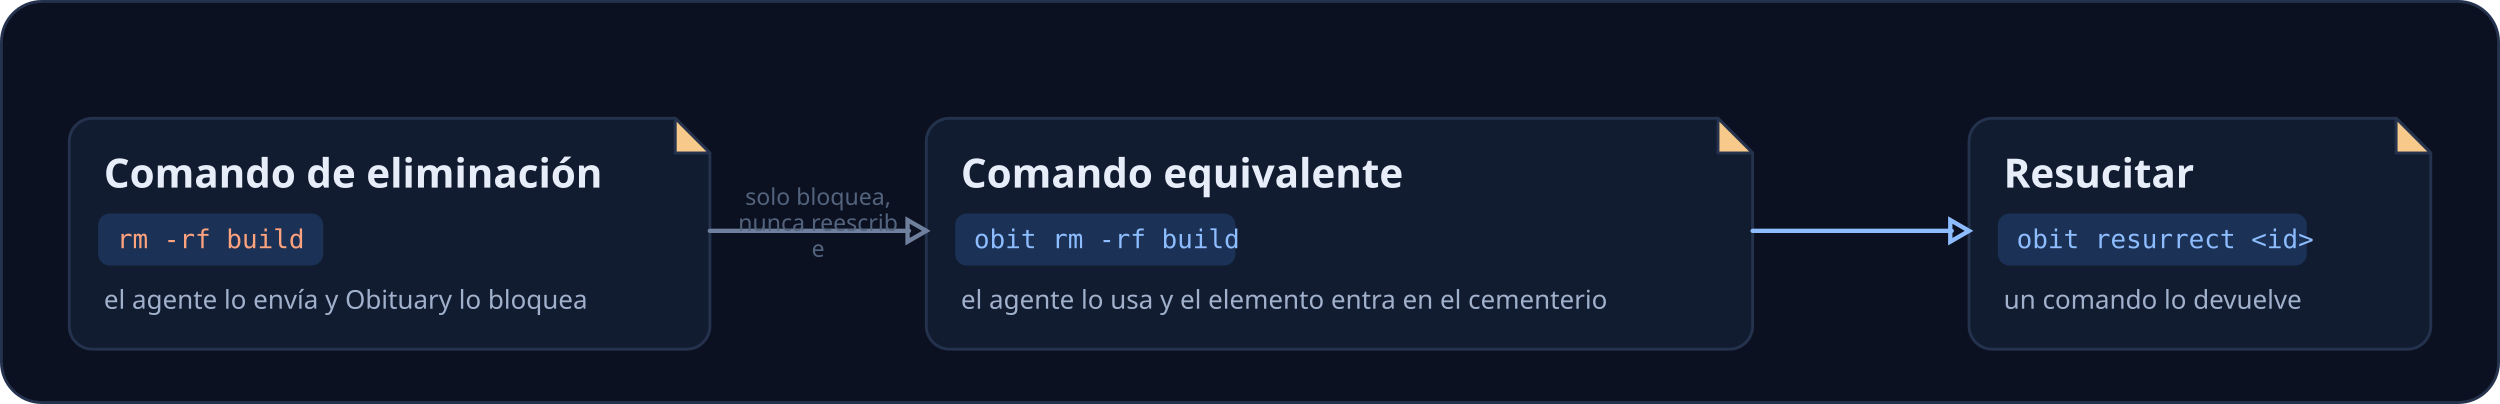
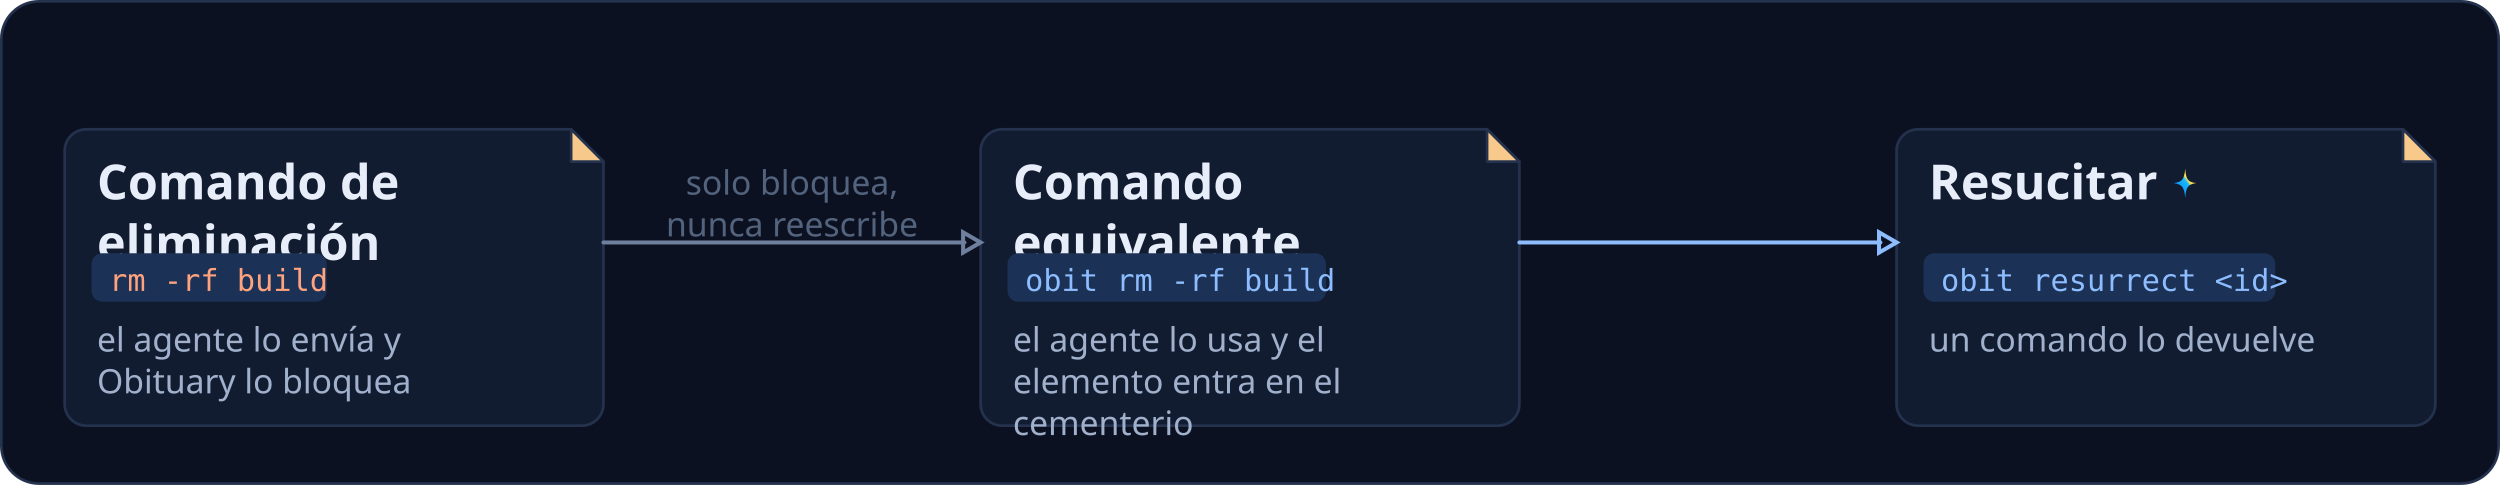
- <svg xmlns="http://www.w3.org/2000/svg" width="1732.7" height="280" viewBox="0 0 1732.7 280" role="img" aria-labelledby="title desc">
-   <rect x="1" y="1" width="1730.7" height="278" rx="28" fill="#0B1120" stroke="#24324D" stroke-width="2" />
+ <svg xmlns="http://www.w3.org/2000/svg" width="1856" height="360" viewBox="0 0 1856 360" role="img" aria-labelledby="title desc">
+   <defs>
+     <linearGradient id="spark" x1="0" y1="1" x2="1" y2="0">
+       <stop stop-color="#0876FF" />
+       <stop offset=".55" stop-color="#16B8FA" />
+       <stop offset=".62" stop-color="#FFE052" />
+       <stop offset="1" stop-color="#FFB329" />
+     </linearGradient>
+   </defs>
+   <rect x="1" y="1" width="1854" height="358" rx="28" fill="#0B1120" stroke="#24324D" stroke-width="2" />
  <g font-family="-apple-system, BlinkMacSystemFont, 'Segoe UI', 'Noto Sans', 'Noto Sans CJK SC', 'Noto Sans CJK TC', 'Noto Sans JP', 'Noto Sans KR', 'Noto Sans Cyrillic', 'Microsoft YaHei', 'PingFang SC', 'Hiragino Sans', 'Malgun Gothic', sans-serif">
-     <path d="M64 82H468.0L492.0 106V226A16 16 0 0 1 476.0 242H64A16 16 0 0 1 48 226V98A16 16 0 0 1 64 82Z" fill="#121C31" stroke="#24324D" stroke-width="2" />
-     <path d="M468.0 82V106H492.0Z" fill="#F7C98B" stroke="#24324D" stroke-width="2" stroke-linejoin="round" />
-     <text x="72" y="130" font-family="-apple-system, BlinkMacSystemFont, 'Segoe UI', 'Noto Sans', 'Noto Sans CJK SC', 'Noto Sans CJK TC', 'Noto Sans JP', 'Noto Sans KR', 'Noto Sans Cyrillic', 'Microsoft YaHei', 'PingFang SC', 'Hiragino Sans', 'Malgun Gothic', sans-serif" font-size="28" fill="#E8EEF9" font-weight="700" id="guard_title">Comando de eliminación</text>
-     <rect x="68" y="148" width="156" height="36" rx="8" fill="#1B3155" />
-     <text x="81" y="172" font-family="ui-monospace, 'Cascadia Code', 'SF Mono', Consolas, monospace" font-size="18" fill="#FFA27E">rm -rf build</text>
-     <text x="72" y="214" font-family="-apple-system, BlinkMacSystemFont, 'Segoe UI', 'Noto Sans', 'Noto Sans CJK SC', 'Noto Sans CJK TC', 'Noto Sans JP', 'Noto Sans KR', 'Noto Sans Cyrillic', 'Microsoft YaHei', 'PingFang SC', 'Hiragino Sans', 'Malgun Gothic', sans-serif" font-size="18" fill="#A1B1CC" id="guard_first">el agente lo envía y Obituary lo bloquea</text>
-     <path d="M658.0 82H1190.7L1214.7 106V226A16 16 0 0 1 1198.7 242H658.0A16 16 0 0 1 642.0 226V98A16 16 0 0 1 658.0 82Z" fill="#121C31" stroke="#24324D" stroke-width="2" />
-     <path d="M1190.7 82V106H1214.7Z" fill="#F7C98B" stroke="#24324D" stroke-width="2" stroke-linejoin="round" />
-     <text x="666.0" y="130" font-family="-apple-system, BlinkMacSystemFont, 'Segoe UI', 'Noto Sans', 'Noto Sans CJK SC', 'Noto Sans CJK TC', 'Noto Sans JP', 'Noto Sans KR', 'Noto Sans Cyrillic', 'Microsoft YaHei', 'PingFang SC', 'Hiragino Sans', 'Malgun Gothic', sans-serif" font-size="28" fill="#E8EEF9" font-weight="700" id="guard_equiv">Comando equivalente</text>
-     <rect x="662.0" y="148" width="194.3" height="36" rx="8" fill="#1B3155" />
-     <text x="675.0" y="172" font-family="ui-monospace, 'Cascadia Code', 'SF Mono', Consolas, monospace" font-size="18" fill="#8DBDFF">obit rm -rf build</text>
-     <text x="666.0" y="214" font-family="-apple-system, BlinkMacSystemFont, 'Segoe UI', 'Noto Sans', 'Noto Sans CJK SC', 'Noto Sans CJK TC', 'Noto Sans JP', 'Noto Sans KR', 'Noto Sans Cyrillic', 'Microsoft YaHei', 'PingFang SC', 'Hiragino Sans', 'Malgun Gothic', sans-serif" font-size="18" fill="#A1B1CC" id="guard_second">el agente lo usa y el elemento entra en el cementerio</text>
-     <path d="M1380.7 82H1660.7L1684.7 106V226A16 16 0 0 1 1668.7 242H1380.7A16 16 0 0 1 1364.7 226V98A16 16 0 0 1 1380.7 82Z" fill="#121C31" stroke="#24324D" stroke-width="2" />
-     <path d="M1660.7 82V106H1684.7Z" fill="#F7C98B" stroke="#24324D" stroke-width="2" stroke-linejoin="round" />
-     <text x="1388.7" y="130" font-family="-apple-system, BlinkMacSystemFont, 'Segoe UI', 'Noto Sans', 'Noto Sans CJK SC', 'Noto Sans CJK TC', 'Noto Sans JP', 'Noto Sans KR', 'Noto Sans Cyrillic', 'Microsoft YaHei', 'PingFang SC', 'Hiragino Sans', 'Malgun Gothic', sans-serif" font-size="28" fill="#E8EEF9" font-weight="700" id="guard_res">Resucitar</text>
-     <path id="guard-star" d="M17.6 9.4c.3 5.3 1.2 6.5 5.2 7-4 .6-4.9 2-5.2 7.1-.6-5.1-1.3-6.4-5.5-7.1 4.2-.6 4.9-1.8 5.5-7Z" fill="url(#spark)" transform="translate(1539.3 119) scale(1.55) translate(-17.5 -16.45)" />
-     <rect x="1384.7" y="148" width="214.1" height="36" rx="8" fill="#1B3155" />
-     <text x="1397.7" y="172" font-family="ui-monospace, 'Cascadia Code', 'SF Mono', Consolas, monospace" font-size="18" fill="#8DBDFF">obit resurrect &lt;id&gt;</text>
-     <text x="1388.7" y="214" font-family="-apple-system, BlinkMacSystemFont, 'Segoe UI', 'Noto Sans', 'Noto Sans CJK SC', 'Noto Sans CJK TC', 'Noto Sans JP', 'Noto Sans KR', 'Noto Sans Cyrillic', 'Microsoft YaHei', 'PingFang SC', 'Hiragino Sans', 'Malgun Gothic', sans-serif" font-size="18" fill="#A1B1CC" id="guard_res_note">un comando lo devuelve</text>
-     <path d="M492.0 160H630.0M642.0 160l-13 -7.5v15Z" stroke="#6F809E" stroke-width="3" stroke-linecap="round" fill="none" />
-     <text x="567.0" y="142" font-family="-apple-system, BlinkMacSystemFont, 'Segoe UI', 'Noto Sans', 'Noto Sans CJK SC', 'Noto Sans CJK TC', 'Noto Sans JP', 'Noto Sans KR', 'Noto Sans Cyrillic', 'Microsoft YaHei', 'PingFang SC', 'Hiragino Sans', 'Malgun Gothic', sans-serif" font-size="16" fill="#53637D" text-anchor="middle">solo bloquea,</text>
-     <text x="567.0" y="160" font-family="-apple-system, BlinkMacSystemFont, 'Segoe UI', 'Noto Sans', 'Noto Sans CJK SC', 'Noto Sans CJK TC', 'Noto Sans JP', 'Noto Sans KR', 'Noto Sans Cyrillic', 'Microsoft YaHei', 'PingFang SC', 'Hiragino Sans', 'Malgun Gothic', sans-serif" font-size="16" fill="#53637D" text-anchor="middle">nunca reescrib</text>
-     <text x="567.0" y="178" font-family="-apple-system, BlinkMacSystemFont, 'Segoe UI', 'Noto Sans', 'Noto Sans CJK SC', 'Noto Sans CJK TC', 'Noto Sans JP', 'Noto Sans KR', 'Noto Sans Cyrillic', 'Microsoft YaHei', 'PingFang SC', 'Hiragino Sans', 'Malgun Gothic', sans-serif" font-size="16" fill="#53637D" text-anchor="middle">e</text>
-     <path d="M1214.7 160H1352.7M1364.7 160l-13 -7.5v15Z" stroke="#8DBDFF" stroke-width="3" stroke-linecap="round" fill="none" />
+     <path d="M64 96H424L448 120V300A16 16 0 0 1 432 316H64A16 16 0 0 1 48 300V112A16 16 0 0 1 64 96Z" fill="#121C31" stroke="#24324D" stroke-width="2" />
+     <path d="M424 96V120H448Z" fill="#F7C98B" stroke="#24324D" stroke-width="2" stroke-linejoin="round" />
+     <text x="72" y="148" font-family="-apple-system, BlinkMacSystemFont, 'Segoe UI', 'Noto Sans', 'Noto Sans CJK SC', 'Noto Sans CJK TC', 'Noto Sans JP', 'Noto Sans KR', 'Noto Sans Cyrillic', 'Microsoft YaHei', 'PingFang SC', 'Hiragino Sans', 'Malgun Gothic', sans-serif" font-size="36.0" fill="#E8EEF9" font-weight="700" id="guard_title">Comando de</text>
+     <text x="72" y="193" font-family="-apple-system, BlinkMacSystemFont, 'Segoe UI', 'Noto Sans', 'Noto Sans CJK SC', 'Noto Sans CJK TC', 'Noto Sans JP', 'Noto Sans KR', 'Noto Sans Cyrillic', 'Microsoft YaHei', 'PingFang SC', 'Hiragino Sans', 'Malgun Gothic', sans-serif" font-size="36.0" fill="#E8EEF9" font-weight="700" id="guard_title">eliminación</text>
+     <rect x="68" y="188" width="174.5" height="36" rx="8" fill="#1B3155" />
+     <text x="81" y="216" font-family="ui-monospace, 'Cascadia Code', 'SF Mono', Consolas, monospace" font-size="22.5" fill="#FFA27E">rm -rf build</text>
+     <text x="72" y="261" font-family="-apple-system, BlinkMacSystemFont, 'Segoe UI', 'Noto Sans', 'Noto Sans CJK SC', 'Noto Sans CJK TC', 'Noto Sans JP', 'Noto Sans KR', 'Noto Sans Cyrillic', 'Microsoft YaHei', 'PingFang SC', 'Hiragino Sans', 'Malgun Gothic', sans-serif" font-size="25.0" fill="#A1B1CC" id="guard_first">el agente lo envía y</text>
+     <text x="72" y="292" font-family="-apple-system, BlinkMacSystemFont, 'Segoe UI', 'Noto Sans', 'Noto Sans CJK SC', 'Noto Sans CJK TC', 'Noto Sans JP', 'Noto Sans KR', 'Noto Sans Cyrillic', 'Microsoft YaHei', 'PingFang SC', 'Hiragino Sans', 'Malgun Gothic', sans-serif" font-size="25.0" fill="#A1B1CC" id="guard_first">Obituary lo bloquea</text>
+     <path d="M744 96H1104L1128 120V300A16 16 0 0 1 1112 316H744A16 16 0 0 1 728 300V112A16 16 0 0 1 744 96Z" fill="#121C31" stroke="#24324D" stroke-width="2" />
+     <path d="M1104 96V120H1128Z" fill="#F7C98B" stroke="#24324D" stroke-width="2" stroke-linejoin="round" />
+     <text x="752" y="148" font-family="-apple-system, BlinkMacSystemFont, 'Segoe UI', 'Noto Sans', 'Noto Sans CJK SC', 'Noto Sans CJK TC', 'Noto Sans JP', 'Noto Sans KR', 'Noto Sans Cyrillic', 'Microsoft YaHei', 'PingFang SC', 'Hiragino Sans', 'Malgun Gothic', sans-serif" font-size="36.0" fill="#E8EEF9" font-weight="700" id="guard_equiv">Comando</text>
+     <text x="752" y="193" font-family="-apple-system, BlinkMacSystemFont, 'Segoe UI', 'Noto Sans', 'Noto Sans CJK SC', 'Noto Sans CJK TC', 'Noto Sans JP', 'Noto Sans KR', 'Noto Sans Cyrillic', 'Microsoft YaHei', 'PingFang SC', 'Hiragino Sans', 'Malgun Gothic', sans-serif" font-size="36.0" fill="#E8EEF9" font-weight="700" id="guard_equiv">equivalente</text>
+     <rect x="748" y="188" width="236.375" height="36" rx="8" fill="#1B3155" />
+     <text x="761" y="216" font-family="ui-monospace, 'Cascadia Code', 'SF Mono', Consolas, monospace" font-size="22.5" fill="#8DBDFF">obit rm -rf build</text>
+     <text x="752" y="261" font-family="-apple-system, BlinkMacSystemFont, 'Segoe UI', 'Noto Sans', 'Noto Sans CJK SC', 'Noto Sans CJK TC', 'Noto Sans JP', 'Noto Sans KR', 'Noto Sans Cyrillic', 'Microsoft YaHei', 'PingFang SC', 'Hiragino Sans', 'Malgun Gothic', sans-serif" font-size="25.0" fill="#A1B1CC" id="guard_second">el agente lo usa y el</text>
+     <text x="752" y="292" font-family="-apple-system, BlinkMacSystemFont, 'Segoe UI', 'Noto Sans', 'Noto Sans CJK SC', 'Noto Sans CJK TC', 'Noto Sans JP', 'Noto Sans KR', 'Noto Sans Cyrillic', 'Microsoft YaHei', 'PingFang SC', 'Hiragino Sans', 'Malgun Gothic', sans-serif" font-size="25.0" fill="#A1B1CC" id="guard_second">elemento entra en el</text>
+     <text x="752" y="323" font-family="-apple-system, BlinkMacSystemFont, 'Segoe UI', 'Noto Sans', 'Noto Sans CJK SC', 'Noto Sans CJK TC', 'Noto Sans JP', 'Noto Sans KR', 'Noto Sans Cyrillic', 'Microsoft YaHei', 'PingFang SC', 'Hiragino Sans', 'Malgun Gothic', sans-serif" font-size="25.0" fill="#A1B1CC" id="guard_second">cementerio</text>
+     <path d="M1424 96H1784L1808 120V300A16 16 0 0 1 1792 316H1424A16 16 0 0 1 1408 300V112A16 16 0 0 1 1424 96Z" fill="#121C31" stroke="#24324D" stroke-width="2" />
+     <path d="M1784 96V120H1808Z" fill="#F7C98B" stroke="#24324D" stroke-width="2" stroke-linejoin="round" />
+     <text x="1432" y="148" font-family="-apple-system, BlinkMacSystemFont, 'Segoe UI', 'Noto Sans', 'Noto Sans CJK SC', 'Noto Sans CJK TC', 'Noto Sans JP', 'Noto Sans KR', 'Noto Sans Cyrillic', 'Microsoft YaHei', 'PingFang SC', 'Hiragino Sans', 'Malgun Gothic', sans-serif" font-size="36.0" fill="#E8EEF9" font-weight="700" id="guard_res">Resucitar</text>
+     <path id="guard-star" d="M17.6 9.4c.3 5.3 1.2 6.5 5.2 7-4 .6-4.9 2-5.2 7.1-.6-5.1-1.3-6.4-5.5-7.1 4.2-.6 4.9-1.8 5.5-7Z" fill="url(#spark)" transform="translate(1622.2 136) scale(1.55) translate(-17.5 -16.45)" />
+     <rect x="1428" y="188" width="261.125" height="36" rx="8" fill="#1B3155" />
+     <text x="1441" y="216" font-family="ui-monospace, 'Cascadia Code', 'SF Mono', Consolas, monospace" font-size="22.5" fill="#8DBDFF">obit resurrect &lt;id&gt;</text>
+     <text x="1432" y="261" font-family="-apple-system, BlinkMacSystemFont, 'Segoe UI', 'Noto Sans', 'Noto Sans CJK SC', 'Noto Sans CJK TC', 'Noto Sans JP', 'Noto Sans KR', 'Noto Sans Cyrillic', 'Microsoft YaHei', 'PingFang SC', 'Hiragino Sans', 'Malgun Gothic', sans-serif" font-size="25.0" fill="#A1B1CC" id="guard_res_note">un comando lo devuelve</text>
+     <path d="M448 180H716M728 180l-13 -7.5v15Z" stroke="#6F809E" stroke-width="3" stroke-linecap="round" fill="none" />
+     <text x="588.0" y="144.5" font-family="-apple-system, BlinkMacSystemFont, 'Segoe UI', 'Noto Sans', 'Noto Sans CJK SC', 'Noto Sans CJK TC', 'Noto Sans JP', 'Noto Sans KR', 'Noto Sans Cyrillic', 'Microsoft YaHei', 'PingFang SC', 'Hiragino Sans', 'Malgun Gothic', sans-serif" font-size="25.0" fill="#53637D" text-anchor="middle">solo bloquea,</text>
+     <text x="588.0" y="175.5" font-family="-apple-system, BlinkMacSystemFont, 'Segoe UI', 'Noto Sans', 'Noto Sans CJK SC', 'Noto Sans CJK TC', 'Noto Sans JP', 'Noto Sans KR', 'Noto Sans Cyrillic', 'Microsoft YaHei', 'PingFang SC', 'Hiragino Sans', 'Malgun Gothic', sans-serif" font-size="25.0" fill="#53637D" text-anchor="middle">nunca reescribe</text>
+     <path d="M1128 180H1396M1408 180l-13 -7.5v15Z" stroke="#8DBDFF" stroke-width="3" stroke-linecap="round" fill="none" />
  </g>
</svg>
